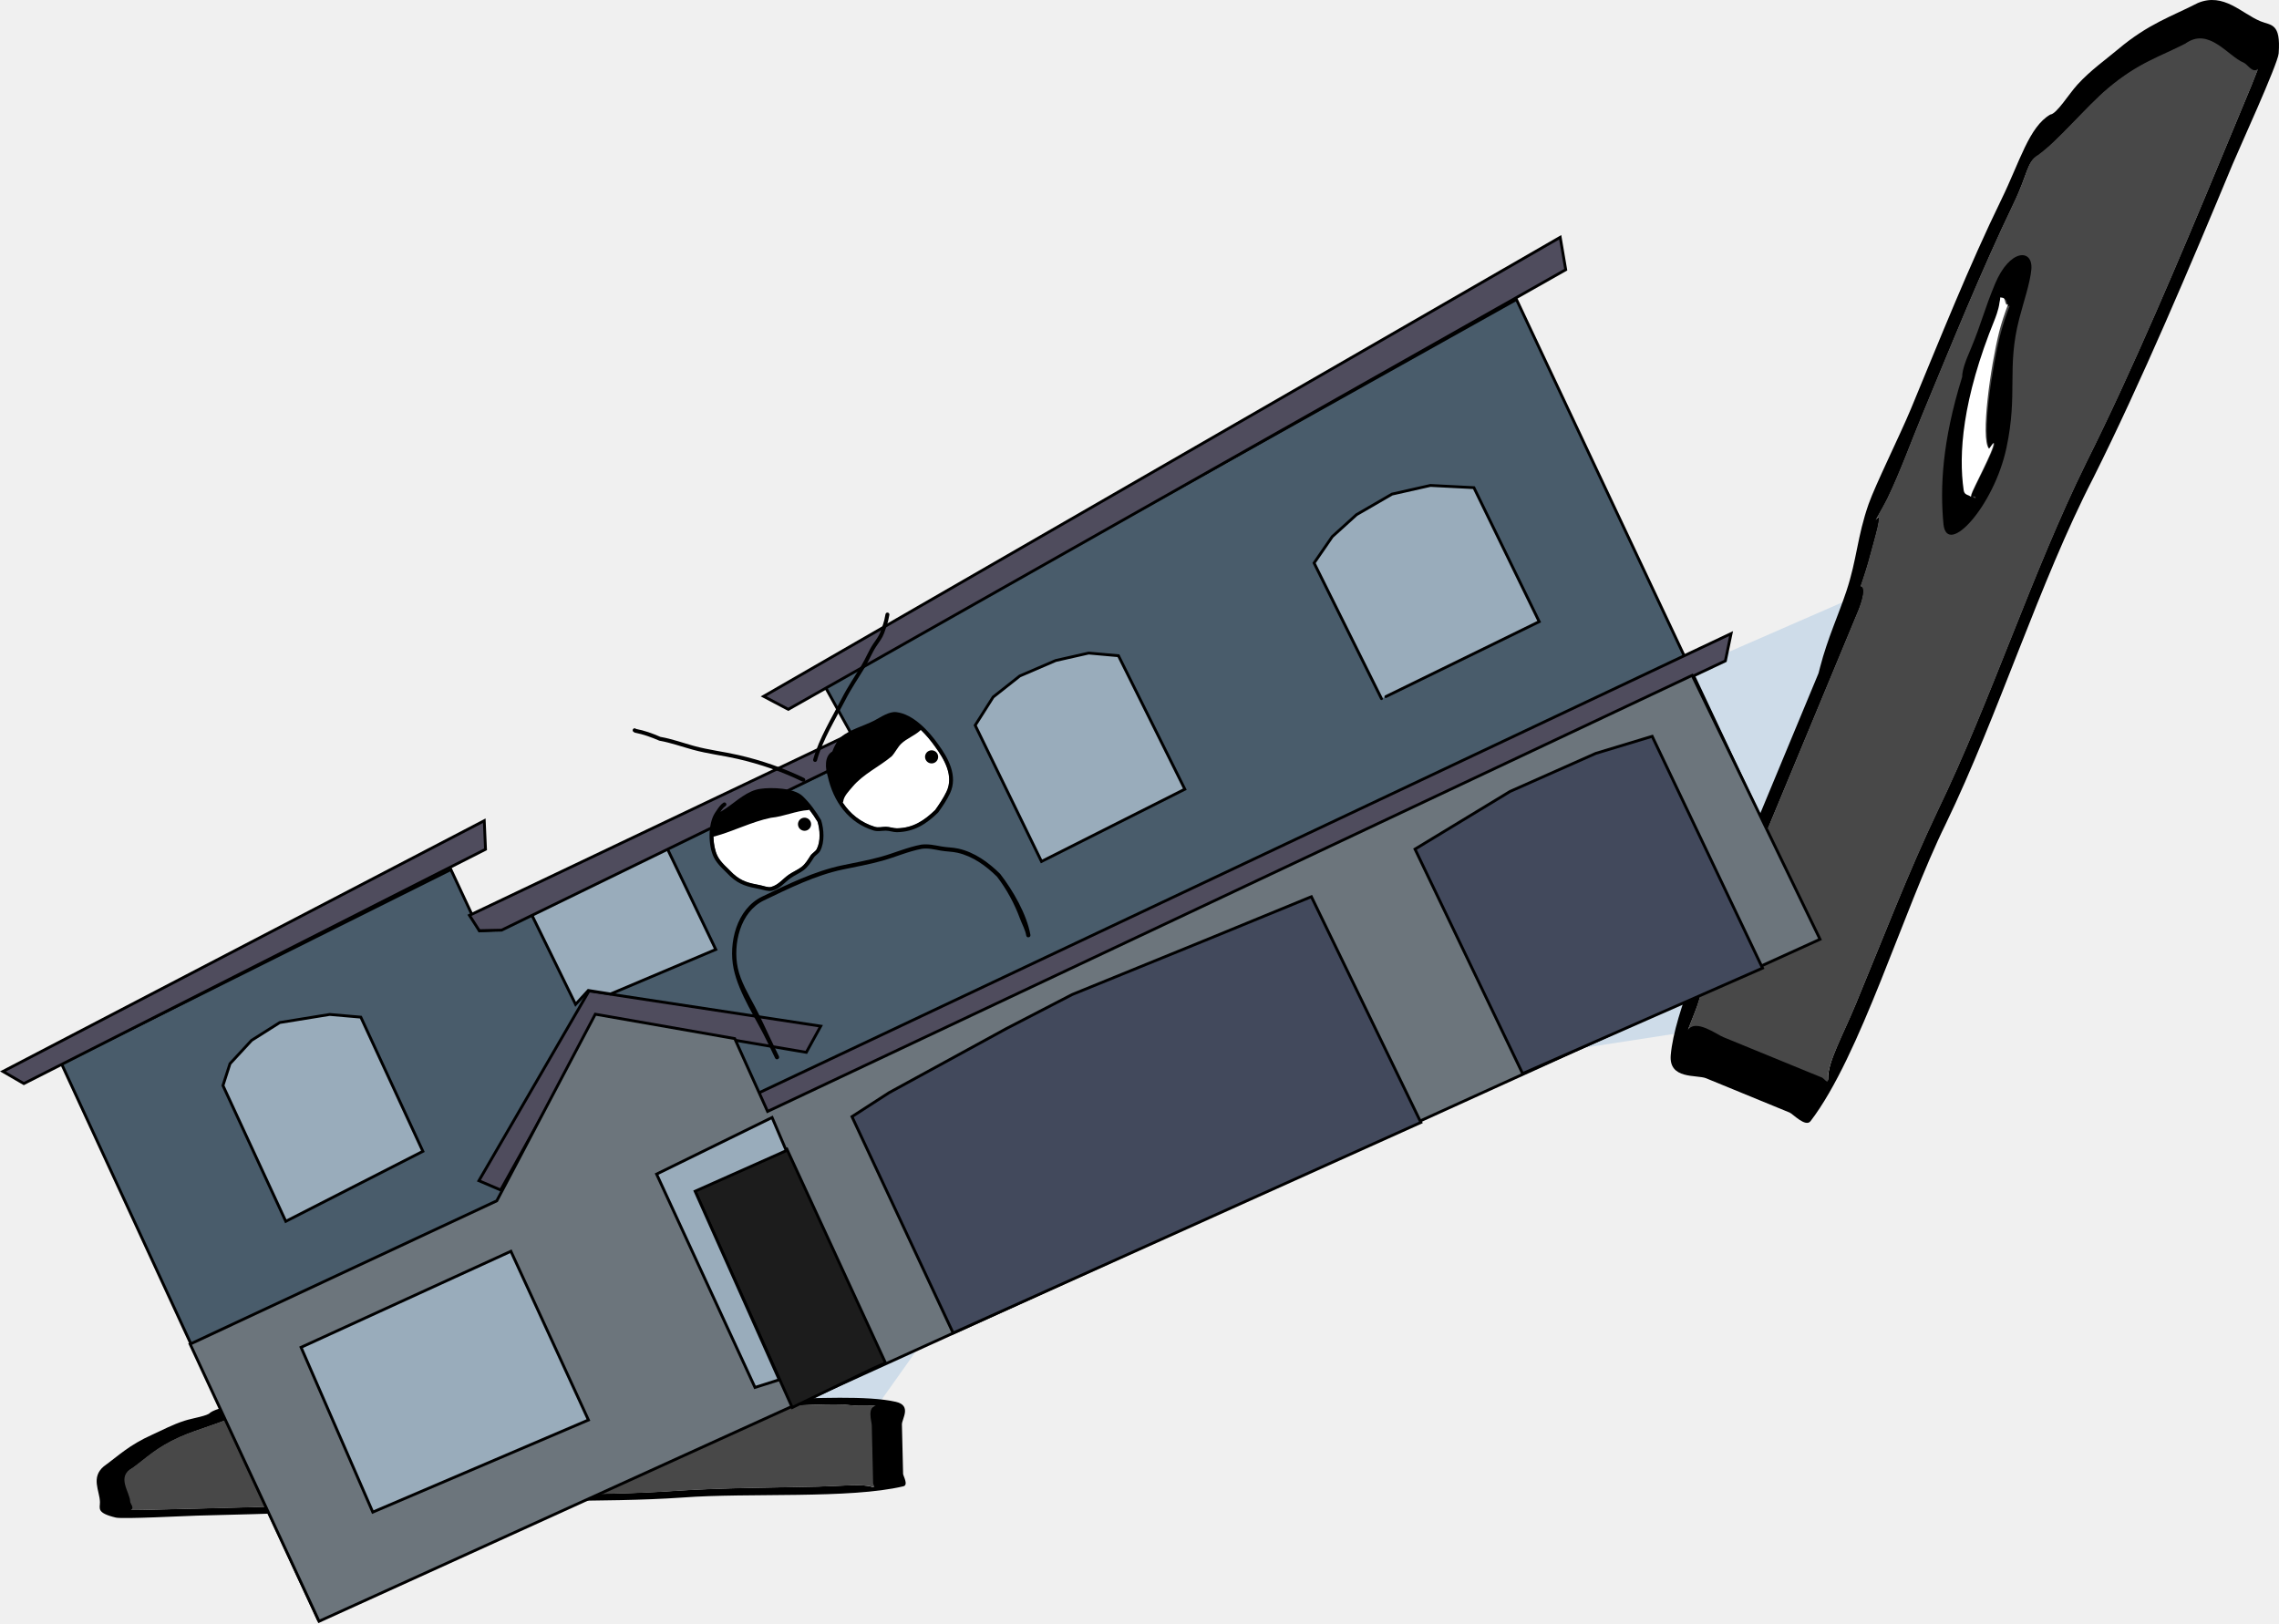
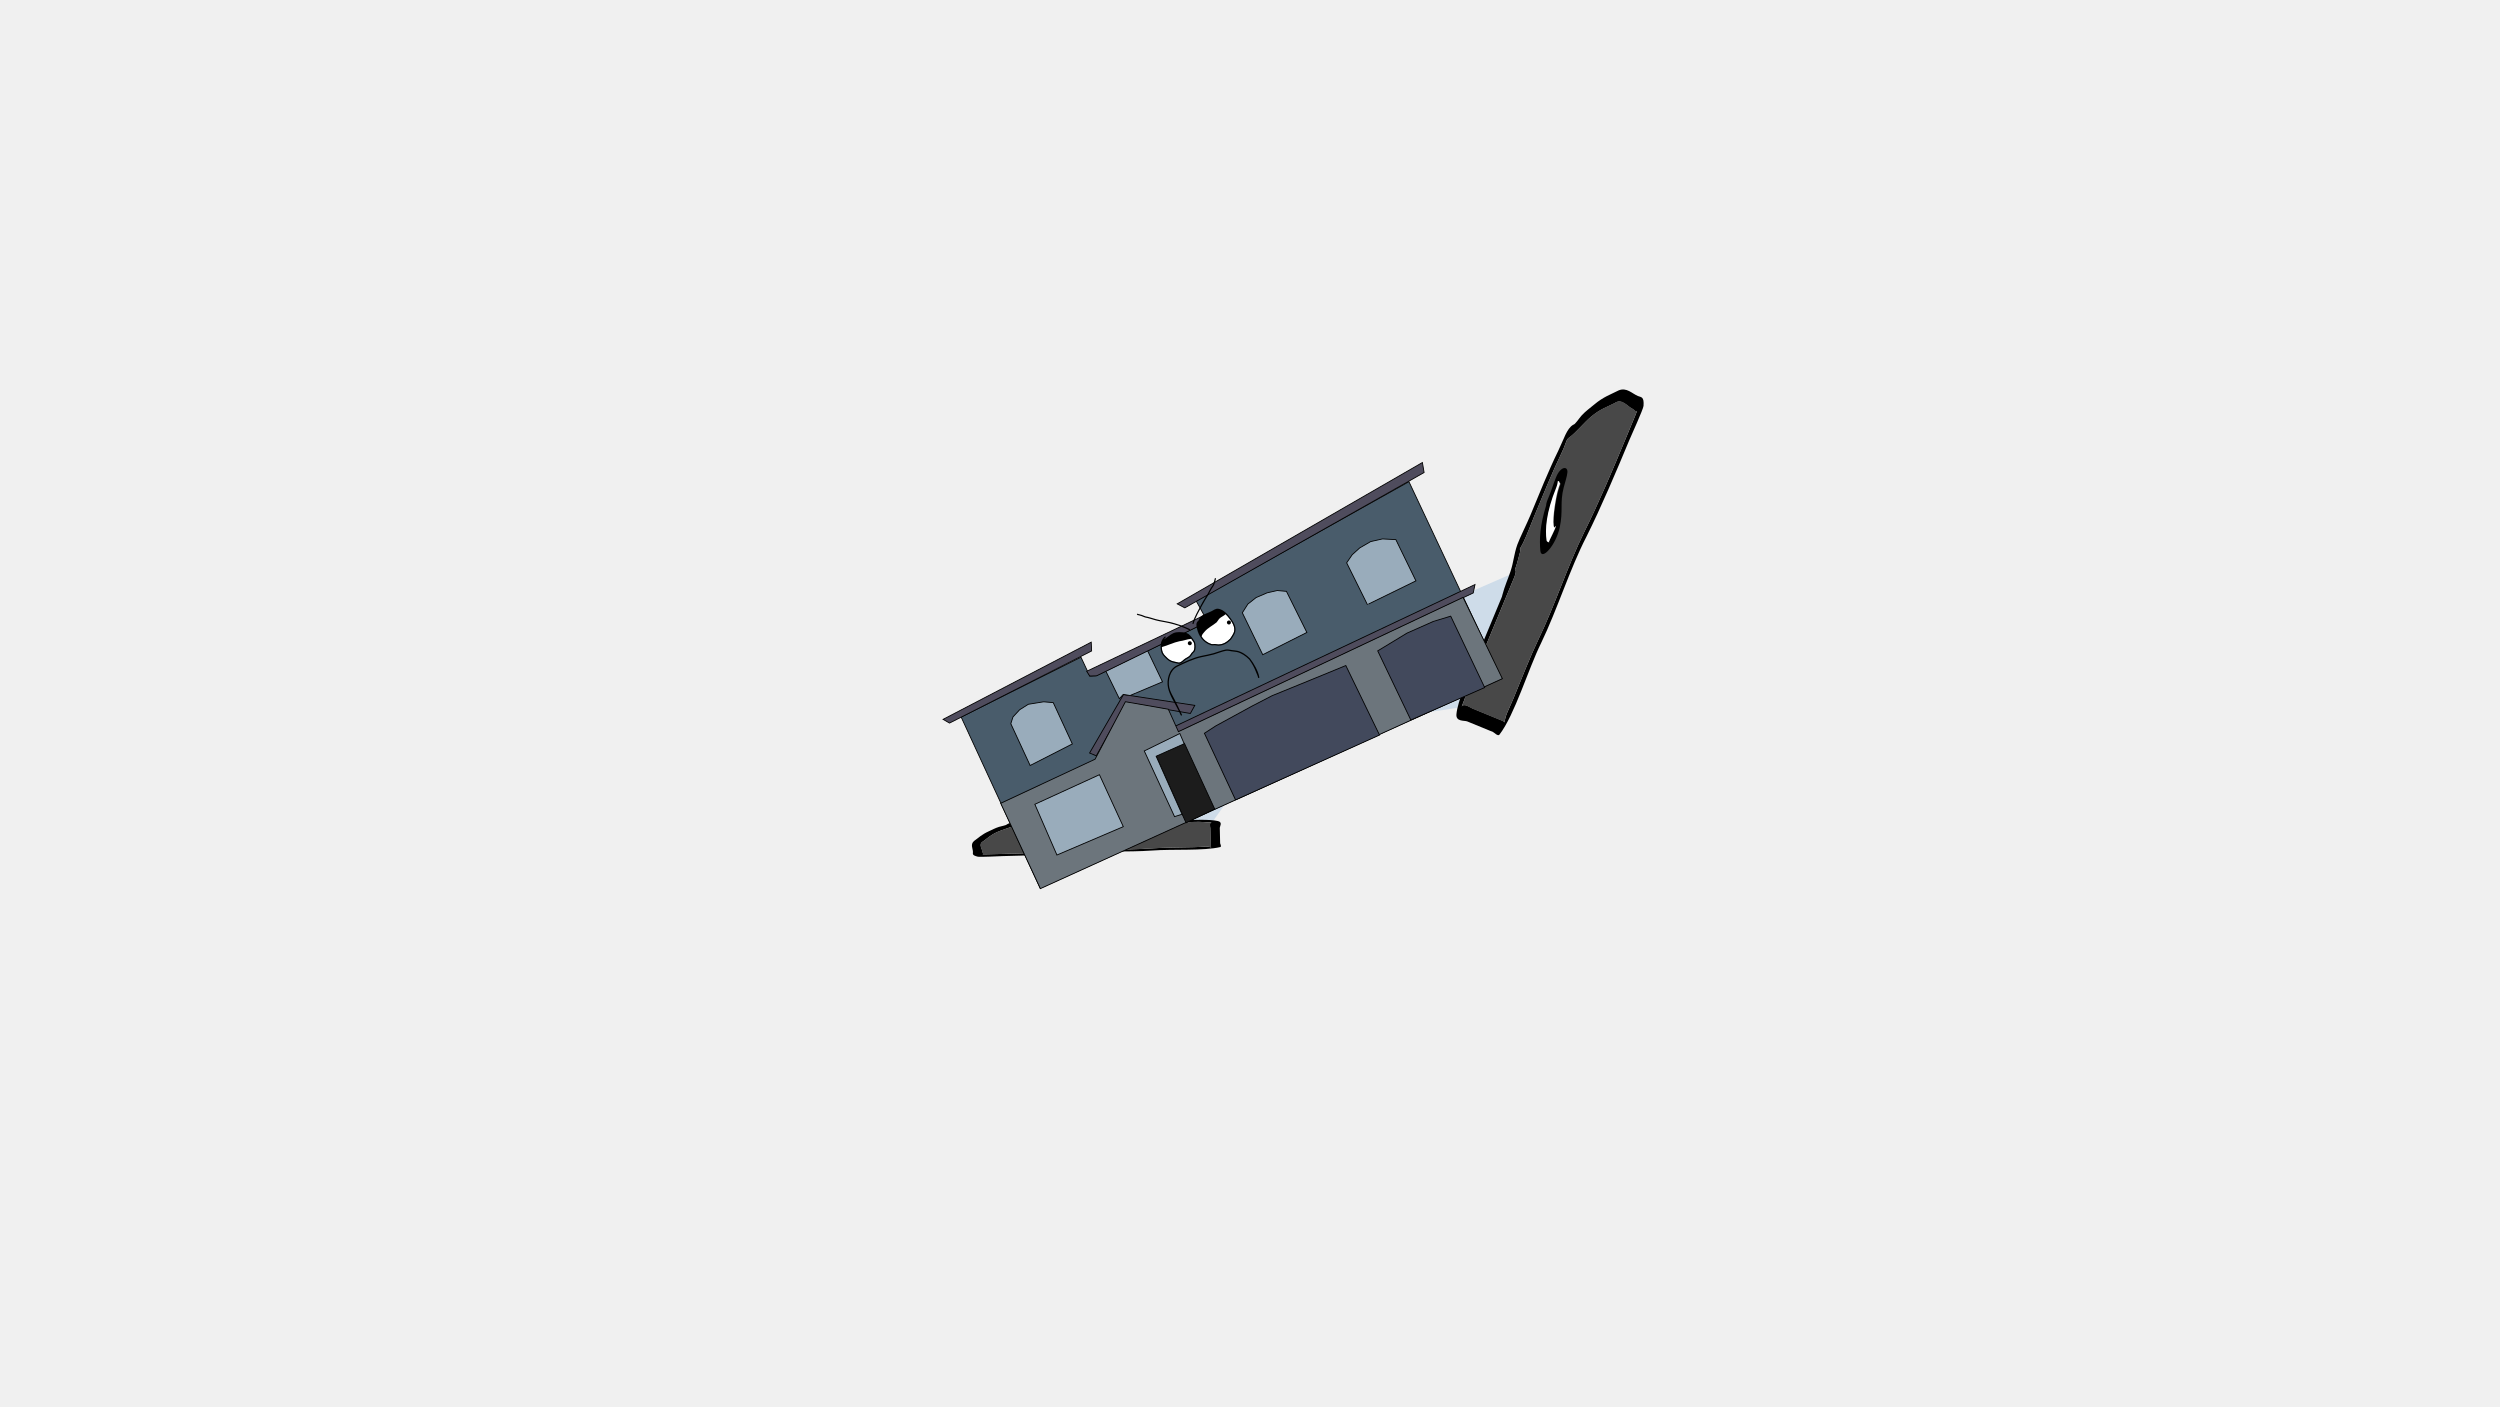
- <svg xmlns="http://www.w3.org/2000/svg" version="1.1" width="807.578" height="575.339" viewBox="0,0,807.578,575.339">
-   <g transform="translate(32.638,181.413)">
+ <svg xmlns="http://www.w3.org/2000/svg" version="1.1" width="2878.25" height="1619.58" viewBox="0,0,2878.25,1619.58">
+   <g transform="translate(1117.373,629.8093)">
    <g data-paper-data="{&quot;isPaintingLayer&quot;:true}" fill-rule="nonzero" stroke-linejoin="miter" stroke-miterlimit="10" stroke-dasharray="" stroke-dashoffset="0" style="mix-blend-mode: normal">
      <path d="M165.118,318.364l34.89,-28.658l99.348,-2.636l-20.242,28.554z" data-paper-data="{&quot;index&quot;:null}" fill="#cedce9" stroke="#000000" stroke-width="0" stroke-linecap="round" />
      <path d="M155.633,317.134c-3.441,-0.31 -11.622,-0.725 -8.058,-1.444c-1.952,0.25 -4.556,0.56 -5.944,0.66c-6.573,0.473 -15.108,0.363 -21.898,0.526c-18.628,0.448 -36.717,0.715 -54.73,1.942c-8.14,0.554 -10.407,-0.499 -12.872,1.11c-5.099,2.723 -14.755,5.276 -20.93,8.043c-8.37,3.75 -11.566,7.252 -16.664,10.933c-5.795,3.07 -0.882,8.578 -0.804,11.837c0.021,0.873 1.704,2.386 0.148,3.066c1.563,-0.005 3.073,-0.012 4.033,-0.035c6.387,-0.154 12.774,-0.307 19.161,-0.461c25.406,-0.611 54.922,-1.447 79.547,-3.45c29.243,-2.208 61.027,-0.814 90.509,-2.873c16.147,-1.066 33.775,-1.087 50.231,-1.477c8.348,-0.198 15.48,-1.095 19.176,0.165c0.971,0.331 -0.02,-0.835 -0.03,-1.252c-0.025,-1.043 -0.05,-2.087 -0.075,-3.13c-0.14,-5.843 -0.281,-11.685 -0.421,-17.528c-0.033,-1.381 -1.735,-6.285 1.527,-6.898c-0.615,0.006 -1.31,0.009 -1.693,0.012c-3.388,0.025 -5.28,0.113 -7.933,-0.255c-4.607,-0.639 -20.075,0.302 -26.297,0.451c-24.179,0.581 -48.358,1.162 -72.537,1.743c0,0 -5.474,0.132 -5.505,-1.12c-0.001,-0.051 0.007,-0.101 0.023,-0.149c-2.62,-0.064 -5.268,-0.176 -7.964,-0.419zM241.555,314.574c14.596,-0.351 33.236,-1.394 43.264,0.905c5.747,1.317 2.094,6.072 2.141,8.025c0.14,5.843 0.281,11.685 0.421,17.528c0.016,0.667 1.981,3.931 0.105,4.382c-18.947,4.55 -54.922,2.222 -78.15,3.979c-28.829,2.014 -62.125,0.297 -90.002,2.835c-25.381,2.064 -55.996,2.959 -82.201,3.588c-3.759,0.09 -26.285,1.283 -28.741,0.691c-7.042,-1.699 -5.557,-3.293 -5.61,-5.502c-0.096,-3.997 -3.309,-8.686 1.347,-12.642c5.225,-3.773 8.863,-7.518 17.25,-11.275c3.384,-1.516 7.029,-3.522 11.415,-4.923c2.87,-0.917 8.379,-1.738 9.043,-2.856c4.614,-3.012 13.1,-2.265 23.104,-2.994c17.807,-1.296 36.261,-1.498 54.73,-1.942c6.811,-0.164 20.102,-1.2 24.912,-1.093c8.374,0.187 13.262,1.702 21.38,1.992c5.957,0.212 12.221,-0.149 19.183,0.478c0.529,0.048 1.057,0.095 1.586,0.143c18.274,-0.439 36.547,-0.878 54.821,-1.318z" data-paper-data="{&quot;index&quot;:null}" fill="#000000" stroke="none" stroke-width="0" stroke-linecap="butt" />
      <path d="M163.672,317.491c-0.017,0.048 -0.024,0.097 -0.023,0.149c0.03,1.252 5.532,1.122 5.532,1.122c24.179,-0.581 48.487,-1.141 72.666,-1.722c6.222,-0.15 21.704,-1.084 26.311,-0.446c2.654,0.368 4.549,0.282 7.938,0.257c0.382,-0.003 1.079,-0.006 1.693,-0.012c-3.262,0.613 -1.544,5.529 -1.51,6.91c0.14,5.843 0.27,11.72 0.411,17.563c0.025,1.043 0.041,2.092 0.066,3.135c0.01,0.417 0.997,1.585 0.026,1.254c-3.696,-1.261 -10.834,-0.361 -19.182,-0.163c-16.457,0.391 -34.134,0.427 -50.281,1.493c-29.482,2.059 -61.556,0.684 -90.799,2.892c-24.626,2.003 -54.262,2.82 -79.668,3.431c-6.387,0.154 -12.785,0.303 -19.172,0.457c-0.961,0.023 -2.473,0.029 -4.036,0.034c1.556,-0.68 -0.137,-2.198 -0.158,-3.07c-0.078,-3.26 -5.017,-8.789 0.778,-11.858c5.098,-3.681 8.305,-7.207 16.675,-10.957c6.176,-2.767 15.872,-5.339 20.971,-8.063c2.465,-1.609 4.749,-0.561 12.889,-1.116c18.013,-1.227 36.219,-1.514 54.847,-1.962c6.79,-0.163 15.402,-0.058 21.974,-0.531c1.387,-0.1 4.014,-0.411 5.965,-0.66c-3.564,0.718 4.65,1.134 8.091,1.444c2.696,0.243 5.376,0.356 7.996,0.42z" data-paper-data="{&quot;index&quot;:null}" fill="#484848" stroke="none" stroke-width="0" stroke-linecap="butt" />
      <path d="M87.036,323.926c0.01,0.423 1.91,0.891 0.977,1.248c2.407,-0.001 4.831,0.064 6.986,0.258c8.312,0.749 25.258,3.797 26.903,6.043c0.134,0.183 -2.21,0.27 -1.809,0.425c1.334,0.516 12.076,-0.695 13.318,-0.569c0.281,0.028 0.42,0.08 0.477,0.146c-0.063,-0.206 -0.12,-0.405 -0.123,-0.531c-0.011,-0.444 0.054,-0.923 -0.822,-1.299c-7.456,-3.319 -19.579,-6.353 -40.432,-5.852c0,0 -2.461,0.059 -4.092,-0.279c-0.543,-0.057 -0.965,-0.13 -1.25,-0.22c-0.067,0.241 -0.137,0.486 -0.133,0.631zM133.795,332.197c0.38,0.247 0.259,-0.175 0.125,-0.618c-0.021,0.194 -0.384,0.449 -0.125,0.618zM142.709,328.291c6.882,2.95 -8.465,7.871 -22.555,6.113c-13.294,-1.658 -17.875,-5.523 -29.997,-6.614c-4.095,-0.369 -8.995,-0.506 -12.065,-1.21c-4.864,-1.115 -2.822,-5.371 6.423,-5.593c6.657,-0.16 9.948,0.255 16.146,0.106l2.737,-0.066c0,0 3.142,-0.075 4.679,0.432c16.245,0.821 26.725,3.646 34.631,6.832z" data-paper-data="{&quot;index&quot;:null}" fill="#000000" stroke="none" stroke-width="0" stroke-linecap="butt" />
      <path d="M86.965,323.258c0.284,0.09 0.707,0.163 1.25,0.22c1.631,0.338 4.103,0.276 4.103,0.276c20.852,-0.501 33.413,2.596 40.868,5.915c0.877,0.376 0.788,0.865 0.799,1.308c0.003,0.126 0.051,0.329 0.113,0.535c-0.057,-0.066 -0.194,-0.117 -0.475,-0.146c-1.242,-0.126 -12.076,1.104 -13.41,0.588c-0.401,-0.155 1.68,-0.346 1.546,-0.529c-1.645,-2.245 -18.671,-5.274 -26.984,-6.023c-2.156,-0.194 -4.593,-0.254 -7,-0.253c0.933,-0.358 -0.945,-0.833 -0.955,-1.256c-0.004,-0.145 0.079,-0.394 0.146,-0.634z" data-paper-data="{&quot;index&quot;:null}" fill="#ffffff" stroke="none" stroke-width="0" stroke-linecap="butt" />
      <path d="M562.659,184.74l-59.253,9.123l56.813,-135.588l67.144,-29.302z" data-paper-data="{&quot;index&quot;:null}" fill="#cedce9" stroke="#000000" stroke-width="0" stroke-linecap="round" />
      <path d="M630.266,15.049c-1.007,3.888 -2.21,7.622 -3.482,11.286c0.09,0.009 0.178,0.03 0.265,0.066c2.115,0.868 -0.993,8.349 -0.993,8.349c-13.724,33.039 -27.448,66.078 -41.172,99.117c-3.532,8.502 -13.279,29.263 -14.618,36.053c-0.772,3.911 -1.918,6.467 -3.745,11.135c-0.206,0.527 -0.578,1.486 -0.912,2.332c2.762,-4.104 10.21,1.487 12.543,2.445c9.868,4.053 19.737,8.106 29.605,12.158c1.762,0.724 3.525,1.447 5.287,2.171c0.705,0.289 2.167,2.43 2.115,0.868c-0.199,-5.941 5.084,-15.207 9.818,-26.616c9.333,-22.49 18.653,-46.843 28.971,-68.459c19.033,-39.393 33.401,-84.249 52.561,-123.214c16.378,-32.717 33.348,-72.964 47.768,-107.68c3.625,-8.727 7.251,-17.454 10.876,-26.182c0.545,-1.313 1.352,-3.395 2.184,-5.552c-1.977,1.702 -3.666,-1.624 -5.14,-2.229c-5.506,-2.261 -12.291,-12.69 -20.567,-6.707c-8.949,4.616 -16.593,6.721 -27.382,15.814c-7.961,6.709 -17.391,18.37 -24.711,23.62c-4.037,2.345 -3.438,6.174 -8.669,17.06c-11.575,24.089 -21.557,48.917 -32.131,74.371c-3.854,9.278 -8.162,21.149 -12.429,29.922c-0.901,1.852 -2.8,5.247 -4.253,7.78c3.099,-4.452 -0.503,7.132 -1.788,12.093zM580.655,132.129c10.372,-24.97 20.745,-49.94 31.117,-74.909c0.197,-0.762 0.395,-1.524 0.592,-2.286c2.6,-10.038 6.514,-18.458 9.29,-26.833c3.783,-11.413 3.78,-19.171 7.872,-30.869c2.351,-6.72 11.115,-24.408 14.981,-33.715c10.483,-25.236 20.546,-50.612 32.131,-74.371c6.508,-13.347 9.707,-25.571 17.263,-29.959c2.252,-0.179 6.552,-7.253 9.623,-10.614c4.694,-5.137 10.029,-8.852 14.391,-12.528c10.813,-9.113 19.102,-11.668 28.273,-16.398c9.184,-3.822 15.472,3.716 22.223,6.488c3.732,1.533 7.227,0.532 6.409,11.389c-0.285,3.786 -14.18,34.136 -16.314,39.273c-14.874,35.808 -32.522,77.536 -49.402,111.257c-19.001,36.858 -33.617,84.017 -52.228,122.537c-15.224,30.948 -30.21,82.213 -47.933,105.399c-1.755,2.295 -6.274,-2.577 -7.401,-3.04c-9.868,-4.053 -19.737,-8.106 -29.605,-12.158c-3.299,-1.355 -13.314,0.555 -12.529,-8.259c1.37,-15.381 12.962,-40.459 21.247,-60.403z" data-paper-data="{&quot;index&quot;:null}" fill="#000000" stroke="none" stroke-width="0" stroke-linecap="butt" />
      <path d="M626.639,26.397c1.271,-3.664 2.49,-7.443 3.497,-11.331c1.285,-4.961 4.904,-16.589 1.805,-12.137c1.453,-2.533 3.365,-5.958 4.266,-7.81c4.267,-8.773 8.624,-20.746 12.478,-30.024c10.573,-25.454 20.652,-50.43 32.227,-74.519c5.231,-10.886 4.65,-14.735 8.687,-17.08c7.32,-5.25 16.805,-16.954 24.766,-23.663c10.789,-9.093 18.48,-11.197 27.429,-15.813c8.276,-5.983 15.083,4.496 20.589,6.757c1.474,0.605 3.165,3.948 5.142,2.246c-0.832,2.157 -1.638,4.243 -2.184,5.556c-3.625,8.727 -7.25,17.472 -10.875,26.2c-14.421,34.716 -31.422,75.142 -47.8,107.859c-19.159,38.964 -33.713,84.209 -52.746,123.602c-10.318,21.616 -19.691,46.027 -29.023,68.517c-4.734,11.409 -10.025,20.682 -9.827,26.623c0.052,1.562 -1.415,-0.575 -2.12,-0.864c-1.762,-0.724 -3.538,-1.438 -5.301,-2.162c-9.868,-4.053 -19.802,-8.114 -29.671,-12.167c-2.333,-0.958 -9.792,-6.58 -12.554,-2.476c0.335,-0.845 0.706,-1.806 0.912,-2.333c1.827,-4.667 2.972,-7.231 3.744,-11.142c1.34,-6.79 11.085,-27.574 14.617,-36.076c13.724,-33.039 27.479,-66.271 41.204,-99.31c0,0 3.119,-7.519 1.004,-8.387c-0.087,-0.036 -0.175,-0.058 -0.265,-0.067z" data-paper-data="{&quot;index&quot;:null}" fill="#484848" stroke="none" stroke-width="0" stroke-linecap="butt" />
      <path d="M677.954,-75.287c-0.245,-0.101 -0.699,-0.166 -1.143,-0.232c0.004,0.453 -0.096,1.085 -0.284,1.872c-0.283,2.478 -1.68,5.841 -1.68,5.841c-11.836,28.493 -13.058,47.256 -11.337,59.754c0.178,1.46 1.028,1.687 1.778,1.995c0.213,0.088 0.522,0.299 0.84,0.521c-0.082,-0.122 -0.096,-0.348 0.003,-0.755c0.44,-1.8 8.159,-15.848 7.983,-18.033c-0.053,-0.657 -1.436,2.525 -1.676,2.219c-2.954,-3.757 0.783,-29.194 3.887,-41.178c0.805,-3.108 1.97,-6.501 3.24,-9.828c-1.1,1.053 -0.895,-1.882 -1.609,-2.175zM666.285,-5.425c0.681,0.478 1.337,0.924 1.117,0.236c-0.151,-0.47 -0.776,-0.137 -1.117,-0.236zM656.059,4.552c-1.257,-13.031 -0.545,-29.384 6.615,-52.382c-0.055,-2.459 1.729,-6.753 1.729,-6.753l1.554,-3.74c3.518,-8.469 4.545,-13.292 8.324,-22.389c5.248,-12.633 13.566,-12.645 12.901,-5.185c-0.419,4.708 -2.766,11.571 -4.296,17.476c-4.527,17.477 -0.363,26.362 -4.544,45.833c-4.431,20.637 -20.887,38.601 -22.283,27.14z" data-paper-data="{&quot;index&quot;:null}" fill="#000000" stroke="none" stroke-width="0" stroke-linecap="butt" />
      <path d="M676.158,-75.991c0.445,0.064 0.911,0.112 1.157,0.212c0.716,0.29 0.556,3.203 1.648,2.143c-1.247,3.336 -2.404,6.753 -3.188,9.868c-3.021,12.01 -6.66,37.586 -3.683,41.331c0.242,0.305 1.644,-2.454 1.701,-1.797c0.19,2.186 -7.507,16.401 -7.935,18.204c-0.097,0.408 -0.079,0.633 0.003,0.754c-0.319,-0.221 -0.639,-0.419 -0.853,-0.506c-0.75,-0.304 -1.63,-0.5 -1.817,-1.961c-1.804,-12.5 -0.59,-31.93 11.045,-60.505c0,0 1.384,-3.386 1.65,-5.867c0.183,-0.789 0.278,-1.423 0.271,-1.876z" data-paper-data="{&quot;index&quot;:null}" fill="#ffffff" stroke="none" stroke-width="0" stroke-linecap="butt" />
      <g data-paper-data="{&quot;index&quot;:null}" stroke="#000000" stroke-width="1" stroke-linecap="round">
        <path d="M80.165,392.721l-91.013,-197.081l137.982,-68.842l10.169,21.76l7.151,-0.436l128.534,-62.247l-13.348,-24.094l245.083,-137.053l104.666,222.412l2.379,4.313z" fill="#495c6b" />
        <path d="M230.107,208.874l350.674,-165.697l-2.022,9.662l-343.707,162.078z" fill="#4f4c5d" />
        <path d="M144.78,240.397l-7.714,-3.295l39.023,-67.267l82.101,12.478l-5.103,9.286l-74.15,-12.562z" fill="#4f4c5d" />
        <path d="M612.301,151.518l-531.882,241.748l-45.682,-98.255l108.665,-50.782l34.908,-66.15l49.41,8.645l11.638,25.818l327.637,-154.568z" fill="#6c757c" />
        <path d="M506.904,199.128l-38.123,-79.565l33.698,-20.449l30.369,-13.487l19.978,-6.045l39.103,82.163z" fill="#42495c" />
        <path d="M305.104,291.085l-35.841,-76.694l13.183,-8.512l41.57,-22.718l23.281,-12.055l47.291,-19.28l37.47,-15.395l38.802,80.011z" fill="#42495c" />
        <path d="M246.187,225.88l34.96,75.813l-4.29,1.887l-28.761,13.911l-34.571,-76.993z" fill="#1c1c1c" />
        <path d="M234.898,310.377l-34.869,-75.62l40.928,-20.067l5.024,11.757l-32.299,14.389l29.815,66.816z" fill="#99acbb" />
        <path d="M74.044,296.161l74.359,-34.045l27.476,59.799l-76.419,32.657z" fill="#99acbb" />
        <path d="M68.629,251.5l-22.259,-48.132l2.492,-7.747l7.651,-8.277l9.981,-6.31l17.702,-2.866l11.027,0.959l21.988,47.553z" fill="#99acbb" />
        <path d="M203.665,119.045l17.337,36.092l-37.29,15.781l-7.875,-1.257l-4.513,4.93l-15.637,-31.95z" fill="#99acbb" />
        <path d="M336.421,123.942l-23.494,-48.26l6.363,-10.026l9.44,-7.467l12.721,-5.475l11.694,-2.644l10.551,0.946l23.519,47.308z" fill="#99acbb" />
        <path d="M456.902,66.227l-23.88,-48.08l6.441,-9.357l8.59,-7.776l12.579,-7.289l13.61,-3.07l15.414,0.789l23.133,47.488l-54.344,26.572" fill="#99acbb" />
        <path d="M522.191,-85.819l-275.497,155.841l-8.738,-4.614l282.277,-162.712z" fill="#4f4c5d" />
        <path d="M273.383,85.758l-128.278,62.534l-7.912,0.172l-3.477,-5.428l135.572,-64.532z" fill="#4f4c5d" />
        <path d="M139.409,119.63l-163.597,83.036l-7.413,-4.293l170.563,-88.878z" fill="#4f4c5d" />
      </g>
      <path d="M261.815,90.076c0.696,0.049 0.745,-0.649 0.745,-0.649c0.147,-2.402 1.862,-6.956 3.717,-8.58c2.959,-2.59 8.11,-3.869 11.633,-5.714c1.826,-0.957 4.731,-3.091 6.916,-2.791c5.676,0.781 10.847,6.521 13.931,10.897c3.209,4.387 6.717,10.347 4.047,15.945c-1.066,2.235 -2.573,4.488 -4.005,6.509c-3.962,3.822 -7.89,6.427 -13.584,6.525c-1.289,0.022 -2.648,-0.538 -3.947,-0.542c-1.374,-0.004 -2.569,0.404 -3.909,0.015c-8.576,-2.611 -13.501,-9.89 -15.37,-18.278c-0.312,-0.929 -0.606,-2.253 -0.63,-3.53c0.096,0.1 0.241,0.178 0.457,0.193z" data-paper-data="{&quot;noHover&quot;:false,&quot;origItem&quot;:[&quot;Path&quot;,{&quot;applyMatrix&quot;:true,&quot;segments&quot;:[[[650.21918,215.53083],[0.09642,0.28248],[-1.11678,2.51045]],[[648.23979,222.96917],[0.23688,-2.09365],[-3.99719,18.04653]],[[661.52065,272.46131],[-14.33186,-12.89576],[2.25809,1.97805]],[[669.13405,275.97953],[-2.67384,-1.25807],[2.52852,1.1897]],[[676.31221,280.62035],[-2.5309,-1.13013],[11.18215,4.9932]],[[708.64273,280.28314],[-11.20046,3.83906],[4.63147,-2.63193]],[[722.34432,271.27187],[-4.11196,3.38365],[10.30015,-8.4758]],[[728.95604,236.59764],[2.25747,11.4699],[-2.02425,-11.33456]],[[711.78417,202.75226],[10.34843,6.68948],[-3.9821,-2.57413]],[[695.80115,201.90503],[4.42948,-0.20134],[-8.54459,0.38827]],[[667.99464,202.43639],[8.12416,-2.35187],[-5.09223,1.47416]],[[652.97385,215.74034],[2.47338,-4.54537],[0,0]],[[650.93415,216.32311],[1.31124,0.72846],[-0.40803,-0.22669]]],&quot;closed&quot;:true}]}" fill="#ffffff" stroke="none" stroke-width="0.5" stroke-linecap="butt" />
      <path d="M221.44,109.092c1.195,-1.34 2.518,-1.9 3.992,-2.9c3.506,-2.38 7.281,-6.196 11.651,-6.672c3.527,-0.52 6.978,0.237 10.408,0.91c0.995,0.195 2.604,0.561 3.371,1.341c2.379,2.421 4.478,5.147 6.231,8.067c0.884,2.836 1.144,6.958 -0.283,9.713c-0.47,0.908 -1.654,1.457 -2.237,2.356c-0.965,1.487 -1.792,2.966 -3.256,4.065c-1.352,1.015 -3.032,1.718 -4.437,2.684c-2.145,1.48 -3.614,3.615 -6.258,4.349c-1.058,0.294 -2.729,-0.39 -3.825,-0.603c-4.072,-0.793 -6.574,-1.272 -9.698,-4.12c-1.856,-1.959 -4.372,-3.9 -5.569,-6.375c-1.519,-3.142 -1.911,-8.848 -0.611,-12.565c0.302,-0.007 0.519,-0.25 0.519,-0.25z" data-paper-data="{&quot;noHover&quot;:false,&quot;origItem&quot;:[&quot;Path&quot;,{&quot;applyMatrix&quot;:true,&quot;segments&quot;:[[[553.7006,216.63619],[0.59532,0.26265],[-5.9169,6.05745]],[[543.47767,241.61406],[-0.09786,-7.50448],[0.0771,5.9122]],[[548.51691,259.06076],[-1.83345,-5.50735],[3.49251,8.39357]],[[563.62288,275.8706],[-7.21139,-5.25355],[1.93954,1.41297]],[[570.50559,280.51798],[-2.32834,-0.39046],[5.81946,0.97591]],[[586.6132,277.7361],[-5.52744,0.93058],[3.61778,-0.60169]],[[597.67025,276.5562],[-3.55835,0.74677],[3.85248,-0.8085]],[[607.689,271.61918],[-3.23302,2.01837],[1.9542,-1.22]],[[614.18224,269.07899],[-1.74293,1.34096],[5.28934,-4.06947]],[[623.55839,250.45956],[-0.86037,6.33091],[-0.75859,-7.28567]],[[618.77155,229.12149],[2.42948,6.88393],[-0.78333,-2.21957]],[[613.43497,223.45526],[1.76072,1.28556],[-6.07104,-4.43265]],[[594.03369,212.24122],[7.34554,2.19926],[-8.94925,-3.05305]],[[565.33653,214.62306],[8.99834,-1.44435],[-3.78346,0.60729]],[[554.93728,216.62397],[3.54869,-1.52183],[0,0]]],&quot;closed&quot;:true}]}" fill="#ffffff" stroke="none" stroke-width="0.5" stroke-linecap="butt" />
      <path d="M250.348,111.729c-0.544,-1.163 -0.041,-2.547 1.122,-3.09c1.163,-0.544 2.547,-0.041 3.09,1.122c0.544,1.163 0.041,2.547 -1.122,3.09c-1.163,0.544 -2.547,0.041 -3.09,-1.122z" fill="#000000" stroke="none" stroke-width="0.5" stroke-linecap="butt" />
      <path d="M295.378,87.846c-0.544,-1.163 -0.041,-2.547 1.122,-3.09c1.163,-0.544 2.547,-0.041 3.09,1.122c0.544,1.163 0.041,2.547 -1.122,3.09c-1.163,0.544 -2.547,0.041 -3.09,-1.122z" fill="#000000" stroke="none" stroke-width="0.5" stroke-linecap="butt" />
      <path d="M191.71,77.006c0.433,-0.547 0.98,-0.114 0.98,-0.114l-0.082,0.039c3.04,0.563 5.957,1.614 8.789,2.855c4.15,0.716 7.923,2.124 11.944,3.226c5.105,1.399 10.526,2.015 15.699,3.21c8.151,1.883 15.75,4.497 23.268,8.14c0,0 0.628,0.304 0.323,0.932c-0.304,0.628 -0.932,0.323 -0.932,0.323c-7.424,-3.598 -14.925,-6.177 -22.974,-8.036c-5.192,-1.199 -10.63,-1.819 -15.753,-3.224c-4.032,-1.105 -7.822,-2.49 -11.976,-3.236c-2.797,-1.202 -5.647,-2.265 -8.642,-2.819l-0.53,-0.317c0,0 -0.547,-0.433 -0.114,-0.98z" fill="#000000" stroke="none" stroke-width="0.5" stroke-linecap="butt" />
      <path d="M281.971,35.744c0.683,0.143 0.54,0.826 0.54,0.826l-0.124,0.588c-0.311,2.011 -1.038,3.959 -1.731,5.869c-0.648,1.767 -1.726,3.088 -2.759,4.639c-1.536,2.307 -2.565,4.995 -3.994,7.367c-2.384,3.956 -4.913,7.621 -7.025,11.76c-3.498,6.853 -7.943,13.873 -10.008,21.34c0,0 -0.187,0.672 -0.859,0.485c-0.672,-0.187 -0.485,-0.859 -0.485,-0.859c2.117,-7.563 6.564,-14.651 10.11,-21.6c2.127,-4.167 4.673,-7.864 7.073,-11.846c1.435,-2.38 2.473,-5.066 4.006,-7.387c0.969,-1.467 2.032,-2.706 2.631,-4.376c0.66,-1.819 1.378,-3.685 1.663,-5.603l0.138,-0.664c0,0 0.143,-0.683 0.826,-0.54z" fill="#000000" stroke="none" stroke-width="0.5" stroke-linecap="butt" />
      <path d="M243.02,193.983c-0.676,0.325 -1.001,-0.351 -1.001,-0.351c-0.825,-1.718 -2.017,-4.2 -2.842,-5.918c-3.909,-8.139 -9.959,-16.854 -11.844,-25.73c-1.895,-9.011 0.98,-21.204 10.11,-25.598c8.939,-4.293 18.555,-9.024 28.298,-11.063c4.599,-0.957 9.374,-1.825 13.908,-3.086c4.735,-1.317 9.357,-3.379 14.209,-4.272c2.451,-0.302 4.714,0.227 7.126,0.657c1.982,0.354 4.018,0.325 5.987,0.766c5.758,1.291 10.707,4.893 14.807,8.95c4.52,5.87 9.39,14.22 10.716,21.603c0,0 0.126,0.739 -0.613,0.866c-0.739,0.126 -0.866,-0.613 -0.866,-0.613c-0.313,-1.958 -1.481,-4.015 -2.175,-5.891c-1.99,-5.386 -4.698,-10.421 -8.187,-14.972c-3.894,-3.835 -8.565,-7.251 -14.021,-8.482c-1.94,-0.438 -3.956,-0.403 -5.912,-0.751c-2.228,-0.396 -4.369,-0.948 -6.633,-0.652c-4.785,0.873 -9.355,2.923 -14.023,4.23c-4.568,1.279 -9.382,2.141 -14.017,3.113c-9.624,2.009 -19.127,6.707 -27.955,10.947c-8.505,4.075 -11.049,15.615 -9.291,23.936c0.997,4.773 3.824,9.446 6.08,13.715c2.017,3.817 3.78,7.784 5.648,11.674c0.825,1.718 1.65,3.436 2.475,5.154l0.367,0.764c0,0 0.325,0.676 -0.351,1.001z" fill="#000000" stroke="none" stroke-width="0.5" stroke-linecap="butt" />
      <path d="M293.434,77.537c-2.004,1.827 -4.845,2.853 -6.74,4.692c-1.27,1.233 -2.109,3.086 -3.346,4.432c-4.565,3.81 -10.085,6.246 -13.962,10.893c-1.166,1.398 -2.992,3.207 -3.215,5.082c0,0 -0.031,0.223 -0.182,0.407c2.627,3.983 6.377,7.082 11.382,8.605c1.341,0.389 2.526,-0.02 3.9,-0.017c1.299,0.003 2.649,0.564 3.937,0.542c5.693,-0.098 9.59,-2.684 13.552,-6.506c1.433,-2.02 2.932,-4.258 3.998,-6.493c2.67,-5.598 -0.832,-11.52 -4.041,-15.908c-1.346,-1.91 -3.084,-4.077 -5.086,-5.977zM262.289,84.97c0.767,-2.05 1.868,-4.064 3.073,-5.114c3.089,-2.692 8.253,-3.996 11.913,-5.913c2.164,-1.134 5.137,-3.245 7.709,-2.939c6.056,0.719 11.59,6.797 14.867,11.448c3.554,4.861 7.016,11.175 4.172,17.31c-1.089,2.349 -2.7,4.71 -4.204,6.813c-4.24,4.123 -8.484,6.867 -14.587,6.992c-1.31,0.027 -2.684,-0.549 -3.995,-0.542c-1.53,0.008 -2.749,0.367 -4.255,-0.039c-9.008,-2.745 -14.333,-10.352 -16.293,-19.206c-0.875,-2.797 -1.28,-7.007 1.492,-8.757z" fill="#000000" stroke="none" stroke-width="0.5" stroke-linecap="butt" />
      <path d="M253.876,105.708c-4.559,0.306 -8.753,2.307 -13.356,2.751c-6.772,1.4 -13.222,4.759 -19.957,6.608c0,0 -0.176,0.048 -0.378,0.011c0.051,2.54 0.547,5.068 1.391,6.814c1.196,2.475 3.701,4.398 5.557,6.357c3.123,2.848 5.6,3.314 9.672,4.107c1.095,0.213 2.756,0.897 3.814,0.603c2.643,-0.735 4.092,-2.863 6.237,-4.343c1.405,-0.966 3.073,-1.659 4.425,-2.674c1.464,-1.099 2.284,-2.565 3.248,-4.052c0.583,-0.899 1.765,-1.44 2.235,-2.348c1.427,-2.755 1.168,-6.853 0.284,-9.689c-0.885,-1.473 -1.854,-2.891 -2.902,-4.246zM224.596,103.286c0.44,0.541 -0.102,0.981 -0.102,0.981l-0.664,0.538c-0.47,0.476 -0.846,1.017 -1.209,1.572c0.651,-0.422 1.334,-0.815 2.053,-1.304c3.747,-2.547 7.576,-6.322 12.235,-6.891c3.854,-0.563 11.796,-0.325 14.867,2.595c2.57,2.443 4.749,5.452 6.549,8.506c1.019,3.219 1.337,7.861 -0.36,10.974c-0.531,0.974 -1.657,1.436 -2.259,2.387c-1.03,1.627 -1.992,3.22 -3.578,4.408c-1.374,1.03 -3.054,1.732 -4.479,2.713c-2.272,1.556 -3.842,3.854 -6.692,4.547c-1.376,0.335 -3.024,-0.316 -4.407,-0.586c-4.299,-0.837 -7.073,-1.449 -10.392,-4.482c-1.988,-2.095 -4.553,-4.118 -5.843,-6.76c-2.052,-4.203 -2.099,-11.81 0.354,-15.679c0.739,-1.047 1.33,-2.111 2.224,-3.03l0.725,-0.59c0,0 0.541,-0.44 0.981,0.102z" fill="#000000" stroke="none" stroke-width="0.5" stroke-linecap="butt" />
      <path d="M254.183,105.571c1.048,1.355 2.026,2.784 2.91,4.257c0.884,2.836 1.149,6.96 -0.278,9.715c-0.47,0.908 -1.653,1.458 -2.236,2.357c-0.965,1.487 -1.792,2.97 -3.256,4.069c-1.352,1.015 -3.035,1.723 -4.44,2.688c-2.145,1.48 -3.621,3.616 -6.265,4.35c-1.058,0.294 -2.733,-0.392 -3.828,-0.605c-4.072,-0.793 -6.576,-1.279 -9.699,-4.127c-1.856,-1.959 -4.369,-3.902 -5.565,-6.378c-0.844,-1.746 -1.339,-4.291 -1.391,-6.831c0.202,0.038 0.378,-0.011 0.378,-0.011c6.735,-1.848 13.233,-5.248 20.005,-6.648c4.603,-0.444 8.834,-2.431 13.393,-2.737z" data-paper-data="{&quot;noHover&quot;:true,&quot;origItem&quot;:[&quot;Path&quot;,{&quot;applyMatrix&quot;:true,&quot;segments&quot;:[[[310.89291,115.48297],[0,0],[-4.24213,-1.69801]],[[297.66185,112.18117],[4.34188,1.59244],[-6.71071,-1.66925]],[[276.81117,109.49825],[6.87133,1.24933],[0,0]],[[276.46621,109.34428],[0.16574,0.12138],[-1.05329,2.31156]],[[274.77049,116.08875],[-0.00488,-1.93909],[0.00693,2.74918]],[[277.02805,124.22502],[-0.82549,-2.56954],[1.58272,3.91957]],[[283.96913,132.11444],[-3.32714,-2.47784],[0.89484,0.66643]],[[287.14642,134.30885],[-1.08062,-0.19293],[2.7009,0.4822]],[[294.64905,133.09425],[-2.57446,0.40562],[1.68498,-0.26205]],[[299.79566,132.59977],[-1.65807,0.32978],[1.79512,-0.35705]],[[304.4779,130.35339],[-1.51303,0.92258],[0.91455,-0.55766]],[[307.50927,129.20414],[-0.81692,0.61493],[2.47912,-1.86616]],[[311.95968,120.59316],[-0.43099,2.93926],[-0.15995,-1.71076]],[[311.18161,115.50933],[0.35862,1.67512],[0,0]]],&quot;closed&quot;:true}]}" fill="none" stroke="none" stroke-width="0.5" stroke-linecap="butt" />
+       <path d="M-1117.373,989.77v-1619.58h2878.25v1619.58z" fill="none" stroke="#000000" stroke-width="0" stroke-linecap="butt" />
    </g>
  </g>
</svg>
